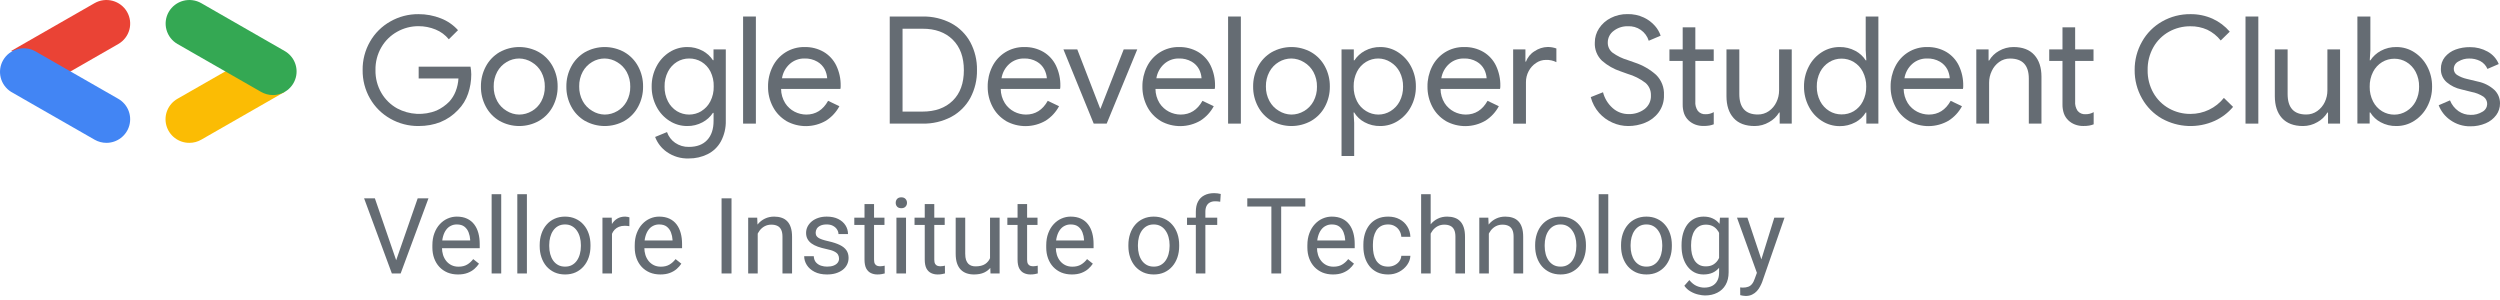
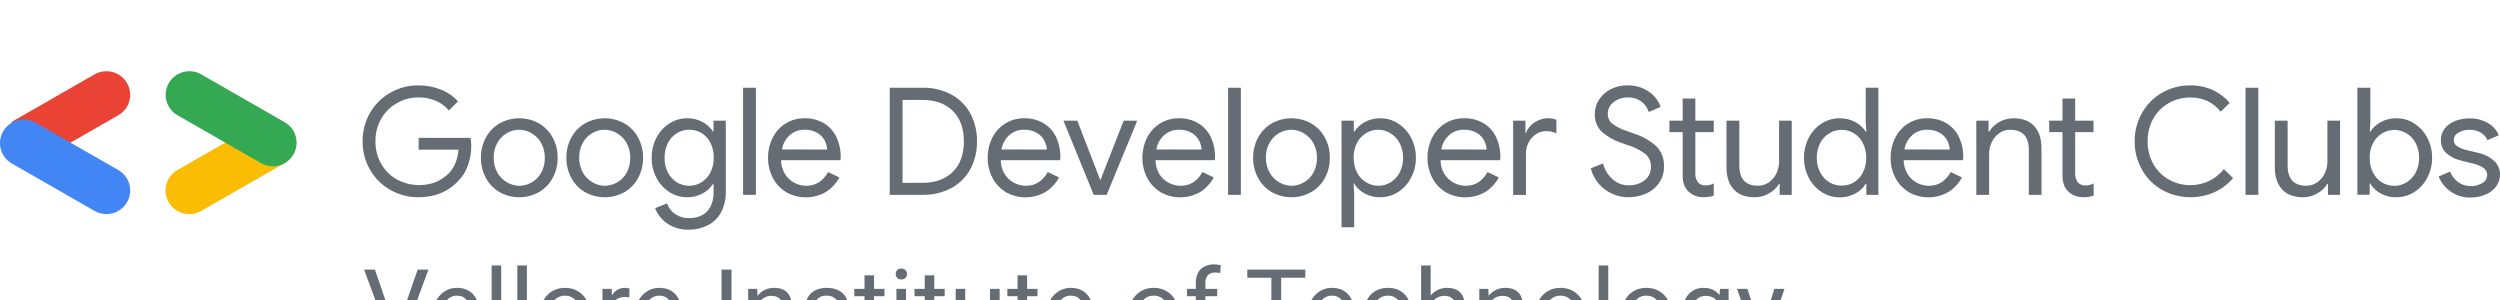
- <svg xmlns="http://www.w3.org/2000/svg" width="351" height="42" viewBox="0 0 351 42" fill="none">
+ <svg xmlns="http://www.w3.org/2000/svg" width="351" height="42" viewBox="0 0 351 22" fill="none">
  <path d="M9.831 10.068L16.609 6.18C17.375 5.741 17.934 5.018 18.164 4.17C18.393 3.321 18.273 2.417 17.831 1.657C17.389 0.896 16.661 0.341 15.806 0.113C14.952 -0.114 14.041 0.004 13.275 0.443L1.554 7.159L9.831 10.068Z" fill="#EA4335" />
  <path d="M14.94 20.056C15.674 20.056 16.388 19.815 16.97 19.371C17.553 18.927 17.971 18.305 18.161 17.601C18.351 16.896 18.302 16.15 18.021 15.476C17.741 14.802 17.244 14.239 16.608 13.874L4.887 7.159C4.124 6.761 3.235 6.673 2.407 6.911C1.579 7.15 0.876 7.697 0.446 8.439C0.015 9.18 -0.109 10.058 0.098 10.889C0.305 11.72 0.828 12.439 1.557 12.896L13.278 19.611C13.783 19.902 14.356 20.055 14.94 20.056Z" fill="#4285F4" />
  <path d="M26.592 20.056C27.177 20.057 27.751 19.903 28.257 19.611L39.978 12.896L31.808 9.925L24.913 13.871C24.275 14.236 23.776 14.8 23.494 15.475C23.212 16.151 23.164 16.9 23.355 17.605C23.547 18.311 23.968 18.934 24.553 19.378C25.139 19.821 25.856 20.06 26.592 20.056Z" fill="#FBBC04" />
  <path d="M38.303 13.347C39.038 13.348 39.752 13.107 40.335 12.664C40.918 12.22 41.337 11.598 41.527 10.893C41.718 10.189 41.669 9.442 41.388 8.768C41.108 8.094 40.611 7.531 39.975 7.166L28.257 0.443C27.491 0.004 26.58 -0.114 25.726 0.113C24.872 0.341 24.143 0.896 23.701 1.657C23.259 2.417 23.139 3.321 23.369 4.17C23.598 5.018 24.157 5.741 24.923 6.18L36.645 12.896C37.148 13.188 37.72 13.344 38.303 13.347Z" fill="#34A853" />
  <path d="M54.803 16.664C53.611 15.993 52.624 15.014 51.948 13.83C51.252 12.615 50.895 11.237 50.914 9.839C50.894 8.441 51.251 7.063 51.948 5.848C52.623 4.664 53.61 3.684 54.803 3.014C56.002 2.33 57.363 1.975 58.747 1.987C59.823 1.98 60.891 2.18 61.891 2.576C62.816 2.932 63.643 3.501 64.304 4.236L63.015 5.516C62.523 4.912 61.887 4.441 61.163 4.147C60.399 3.831 59.578 3.671 58.75 3.675C57.708 3.673 56.682 3.939 55.775 4.448C54.852 4.958 54.084 5.707 53.555 6.615C52.983 7.593 52.694 8.709 52.717 9.839C52.694 10.97 52.983 12.085 53.555 13.063C54.086 13.97 54.853 14.717 55.775 15.227C56.616 15.674 57.547 15.933 58.5 15.983C59.453 16.034 60.406 15.877 61.291 15.521C61.958 15.217 62.563 14.793 63.077 14.272C63.458 13.853 63.76 13.368 63.966 12.841C64.197 12.257 64.332 11.64 64.366 11.013H58.781V9.357H66.059C66.127 9.717 66.163 10.082 66.166 10.448C66.167 11.366 66.017 12.277 65.721 13.146C65.432 14.01 64.947 14.797 64.304 15.446C62.884 16.945 61.031 17.695 58.747 17.695C57.363 17.704 56.002 17.349 54.803 16.664Z" fill="#656C73" />
  <path d="M70.125 16.969C69.313 16.493 68.651 15.802 68.212 14.974C67.747 14.105 67.509 13.133 67.522 12.15C67.509 11.166 67.747 10.195 68.212 9.326C68.651 8.497 69.313 7.807 70.125 7.33C70.972 6.855 71.929 6.604 72.902 6.604C73.875 6.604 74.832 6.855 75.679 7.33C76.495 7.804 77.161 8.495 77.602 9.326C78.067 10.195 78.305 11.166 78.292 12.15C78.305 13.133 78.067 14.105 77.602 14.974C77.161 15.804 76.495 16.495 75.679 16.969C74.832 17.445 73.875 17.695 72.902 17.695C71.929 17.695 70.972 17.445 70.125 16.969ZM74.672 15.6C75.231 15.272 75.689 14.798 75.996 14.231C76.335 13.599 76.505 12.892 76.492 12.177C76.508 11.456 76.337 10.743 75.996 10.106C75.688 9.539 75.23 9.066 74.672 8.737C74.14 8.403 73.526 8.222 72.897 8.213C72.275 8.213 71.665 8.384 71.135 8.706C70.577 9.035 70.119 9.508 69.811 10.075C69.47 10.712 69.299 11.425 69.315 12.146C69.302 12.862 69.472 13.569 69.811 14.2C70.118 14.768 70.576 15.241 71.135 15.569C71.663 15.899 72.273 16.078 72.897 16.086C73.522 16.085 74.136 15.914 74.672 15.593V15.6Z" fill="#656C73" />
  <path d="M82.121 16.969C81.309 16.493 80.647 15.802 80.208 14.974C79.743 14.105 79.505 13.133 79.518 12.15C79.505 11.166 79.743 10.195 80.208 9.326C80.647 8.497 81.309 7.807 82.121 7.33C82.968 6.855 83.925 6.604 84.898 6.604C85.871 6.604 86.828 6.855 87.675 7.33C88.491 7.804 89.157 8.495 89.599 9.326C90.064 10.195 90.301 11.166 90.288 12.15C90.301 13.133 90.064 14.105 89.599 14.974C89.16 15.803 88.498 16.494 87.685 16.969C86.838 17.445 85.882 17.695 84.908 17.695C83.935 17.695 82.978 17.445 82.131 16.969H82.121ZM86.672 15.6C87.228 15.271 87.685 14.797 87.992 14.231C88.331 13.599 88.502 12.892 88.488 12.177C88.504 11.456 88.333 10.743 87.992 10.106C87.684 9.54 87.228 9.067 86.672 8.737C86.138 8.403 85.523 8.222 84.893 8.213C84.274 8.213 83.667 8.381 83.138 8.699C82.58 9.028 82.122 9.501 81.814 10.069C81.473 10.705 81.302 11.418 81.318 12.139C81.305 12.855 81.475 13.562 81.814 14.193C82.121 14.761 82.579 15.234 83.138 15.562C83.664 15.893 84.271 16.074 84.893 16.086C85.52 16.085 86.135 15.915 86.672 15.593V15.6Z" fill="#656C73" />
  <path d="M93.607 21.326C92.865 20.805 92.297 20.074 91.98 19.228L93.648 18.544C93.855 19.152 94.253 19.678 94.783 20.046C95.349 20.439 96.026 20.641 96.717 20.625C97.831 20.625 98.689 20.303 99.288 19.659C99.888 19.019 100.185 18.123 100.185 16.969V15.846H100.095C99.729 16.402 99.227 16.856 98.637 17.168C97.975 17.526 97.232 17.707 96.479 17.695C95.601 17.698 94.741 17.448 94.003 16.976C93.231 16.487 92.602 15.803 92.183 14.994C91.719 14.118 91.482 13.14 91.494 12.15C91.482 11.158 91.719 10.18 92.183 9.302C92.604 8.494 93.231 7.81 94.003 7.32C94.742 6.85 95.602 6.602 96.479 6.605C97.231 6.592 97.975 6.773 98.637 7.128C99.228 7.441 99.729 7.896 100.095 8.453H100.178V6.94H101.902V16.938C101.929 17.954 101.692 18.96 101.212 19.858C100.792 20.626 100.146 21.248 99.361 21.641C98.54 22.048 97.634 22.256 96.717 22.247C95.606 22.29 94.512 21.966 93.607 21.326ZM98.471 15.6C99.01 15.267 99.447 14.793 99.733 14.231C100.062 13.583 100.224 12.864 100.205 12.139C100.227 11.416 100.071 10.698 99.75 10.048C99.467 9.483 99.03 9.009 98.489 8.679C97.968 8.369 97.372 8.208 96.765 8.213C96.157 8.208 95.559 8.373 95.041 8.689C94.504 9.024 94.07 9.497 93.783 10.058C93.452 10.706 93.289 11.424 93.307 12.15C93.289 12.875 93.453 13.594 93.783 14.241C94.069 14.803 94.504 15.276 95.041 15.61C95.558 15.921 96.15 16.086 96.754 16.086C97.359 16.086 97.951 15.921 98.468 15.61L98.471 15.6Z" fill="#656C73" />
  <path d="M104.33 2.319H106.126V17.356H104.33V2.319Z" fill="#656C73" />
  <path d="M110.394 16.979C109.599 16.505 108.951 15.822 108.522 15.004C108.056 14.125 107.819 13.143 107.833 12.15C107.823 11.185 108.041 10.232 108.47 9.367C108.872 8.541 109.497 7.843 110.277 7.351C111.084 6.847 112.023 6.587 112.976 6.605C113.914 6.585 114.84 6.822 115.652 7.289C116.418 7.743 117.033 8.412 117.417 9.213C117.841 10.104 118.051 11.082 118.03 12.068C118.036 12.209 118.023 12.351 117.989 12.489H109.663C109.669 13.19 109.867 13.876 110.236 14.474C110.56 14.986 111.015 15.403 111.556 15.682C112.063 15.943 112.625 16.082 113.197 16.086C114.525 16.086 115.548 15.443 116.265 14.155L117.851 14.912C117.413 15.736 116.768 16.433 115.979 16.938C115.134 17.431 114.174 17.696 113.193 17.705C112.213 17.714 111.248 17.467 110.394 16.99V16.979ZM116.138 10.993C116.108 10.554 115.991 10.126 115.793 9.733C115.555 9.288 115.197 8.917 114.759 8.662C114.208 8.344 113.578 8.188 112.942 8.213C112.187 8.201 111.455 8.471 110.891 8.97C110.301 9.496 109.913 10.208 109.791 10.986L116.138 10.993Z" fill="#656C73" />
  <path d="M124.919 2.319H129.511C130.924 2.286 132.323 2.615 133.572 3.274C134.701 3.886 135.626 4.81 136.237 5.934C136.874 7.136 137.195 8.48 137.168 9.839C137.194 11.198 136.874 12.542 136.237 13.745C135.626 14.868 134.7 15.79 133.572 16.401C132.323 17.06 130.924 17.389 129.511 17.356H124.919V2.319ZM129.511 15.668C131.301 15.668 132.718 15.158 133.761 14.138C134.805 13.118 135.327 11.69 135.327 9.853C135.327 8.027 134.805 6.599 133.761 5.567C132.718 4.536 131.301 4.025 129.511 4.034H126.718V15.672L129.511 15.668Z" fill="#656C73" />
  <path d="M141.234 16.979C140.438 16.505 139.791 15.822 139.362 15.004C138.896 14.125 138.659 13.143 138.672 12.15C138.662 11.186 138.879 10.232 139.307 9.367C139.71 8.54 140.338 7.842 141.12 7.351C141.928 6.847 142.866 6.587 143.82 6.605C144.758 6.585 145.683 6.822 146.495 7.289C147.262 7.743 147.876 8.412 148.26 9.213C148.684 10.104 148.894 11.082 148.874 12.068C148.88 12.209 148.866 12.351 148.832 12.489H140.503C140.508 13.19 140.705 13.876 141.075 14.474C141.399 14.986 141.855 15.403 142.396 15.682C142.903 15.943 143.465 16.082 144.037 16.086C145.361 16.086 146.383 15.443 147.105 14.155L148.691 14.912C148.252 15.736 147.608 16.433 146.819 16.938C145.974 17.431 145.013 17.696 144.033 17.705C143.053 17.714 142.088 17.467 141.234 16.99V16.979ZM146.981 10.993C146.946 10.553 146.822 10.125 146.619 9.733C146.382 9.287 146.024 8.915 145.585 8.662C145.038 8.346 144.413 8.191 143.782 8.213C143.021 8.197 142.282 8.467 141.713 8.97C141.124 9.496 140.736 10.208 140.613 10.986L146.981 10.993Z" fill="#656C73" />
  <path d="M149.307 6.94H151.251L154.468 15.258H154.509L157.767 6.94H159.67L155.378 17.356H153.557L149.307 6.94Z" fill="#656C73" />
  <path d="M162.955 16.979C162.159 16.505 161.512 15.822 161.083 15.004C160.619 14.124 160.382 13.143 160.394 12.15C160.383 11.186 160.6 10.232 161.028 9.367C161.431 8.541 162.058 7.843 162.838 7.351C163.644 6.847 164.581 6.588 165.534 6.605C166.472 6.585 167.397 6.822 168.209 7.289C168.977 7.743 169.592 8.412 169.978 9.213C170.4 10.105 170.61 11.082 170.591 12.068C170.597 12.209 170.582 12.351 170.546 12.489H162.228C162.231 13.19 162.428 13.876 162.796 14.474C163.122 14.986 163.579 15.403 164.12 15.682C164.626 15.943 165.188 16.082 165.758 16.086C167.084 16.086 168.107 15.443 168.826 14.155L170.412 14.912C169.973 15.736 169.329 16.434 168.54 16.938C167.695 17.431 166.734 17.696 165.754 17.705C164.774 17.714 163.809 17.467 162.955 16.99V16.979ZM168.699 10.993C168.67 10.554 168.553 10.126 168.354 9.733C168.117 9.287 167.759 8.916 167.32 8.662C166.77 8.344 166.141 8.189 165.506 8.213C164.751 8.201 164.019 8.471 163.455 8.97C162.866 9.496 162.477 10.208 162.355 10.986L168.699 10.993Z" fill="#656C73" />
  <path d="M172.424 2.319H174.217V17.356H172.424V2.319Z" fill="#656C73" />
  <path d="M178.536 16.969C177.727 16.492 177.067 15.801 176.629 14.974C176.165 14.105 175.927 13.133 175.94 12.15C175.927 11.166 176.165 10.195 176.629 9.326C177.069 8.497 177.731 7.807 178.543 7.33C179.39 6.855 180.347 6.604 181.32 6.604C182.293 6.604 183.25 6.855 184.097 7.33C184.913 7.804 185.579 8.495 186.02 9.326C186.485 10.195 186.722 11.166 186.71 12.15C186.722 13.133 186.485 14.105 186.02 14.974C185.579 15.804 184.913 16.495 184.097 16.969C183.25 17.445 182.293 17.695 181.32 17.695C180.347 17.695 179.39 17.445 178.543 16.969H178.536ZM183.087 15.6C183.643 15.271 184.1 14.797 184.407 14.231C184.746 13.599 184.917 12.892 184.903 12.177C184.919 11.456 184.748 10.743 184.407 10.106C184.099 9.54 183.643 9.067 183.087 8.737C182.554 8.403 181.938 8.222 181.308 8.213C180.689 8.213 180.082 8.381 179.553 8.699C178.995 9.027 178.538 9.501 178.233 10.069C177.889 10.704 177.717 11.418 177.733 12.139C177.719 12.855 177.891 13.562 178.233 14.193C178.538 14.761 178.995 15.235 179.553 15.562C180.079 15.893 180.686 16.074 181.308 16.086C181.935 16.085 182.55 15.915 183.087 15.593V15.6Z" fill="#656C73" />
  <path d="M188.351 6.94H190.075V8.473H190.158C190.525 7.915 191.026 7.457 191.616 7.138C192.291 6.773 193.05 6.589 193.819 6.604C194.693 6.604 195.548 6.856 196.28 7.33C197.051 7.822 197.678 8.505 198.101 9.312C198.565 10.186 198.802 11.161 198.79 12.149C198.802 13.136 198.565 14.111 198.101 14.984C197.679 15.792 197.052 16.477 196.28 16.969C195.538 17.447 194.672 17.699 193.788 17.695C193.015 17.71 192.252 17.525 191.575 17.157C190.976 16.839 190.476 16.366 190.127 15.788H190.044L190.127 17.239V21.905H188.351V6.94ZM195.246 15.593C195.786 15.259 196.225 14.786 196.515 14.224C196.84 13.588 197.004 12.883 196.991 12.17C197.006 11.451 196.843 10.74 196.515 10.099C196.224 9.537 195.786 9.064 195.246 8.73C194.733 8.398 194.135 8.219 193.522 8.213C192.915 8.209 192.318 8.373 191.799 8.686C191.254 9.015 190.814 9.489 190.526 10.055C190.2 10.703 190.038 11.421 190.054 12.146C190.04 12.866 190.202 13.579 190.526 14.224C190.813 14.79 191.254 15.264 191.799 15.593C192.316 15.913 192.913 16.083 193.522 16.086C194.132 16.086 194.73 15.915 195.246 15.593Z" fill="#656C73" />
  <path d="M202.979 16.979C202.184 16.505 201.536 15.821 201.107 15.004C200.643 14.124 200.406 13.143 200.418 12.149C200.407 11.185 200.624 10.232 201.052 9.367C201.456 8.541 202.082 7.843 202.862 7.351C203.678 6.841 204.626 6.582 205.589 6.604C206.527 6.585 207.453 6.822 208.264 7.289C209.032 7.743 209.648 8.412 210.033 9.213C210.456 10.105 210.666 11.082 210.647 12.067C210.652 12.209 210.637 12.351 210.602 12.488H202.252C202.255 13.189 202.452 13.876 202.821 14.474C203.147 14.986 203.604 15.402 204.145 15.682C204.651 15.943 205.212 16.081 205.782 16.086C207.111 16.086 208.133 15.442 208.851 14.155L210.436 14.912C209.998 15.736 209.353 16.433 208.564 16.938C207.719 17.431 206.759 17.695 205.779 17.705C204.799 17.714 203.833 17.467 202.979 16.989V16.979ZM208.723 10.992C208.695 10.554 208.578 10.125 208.378 9.733C208.141 9.287 207.783 8.915 207.344 8.662C206.795 8.344 206.166 8.188 205.531 8.213C204.769 8.196 204.03 8.467 203.462 8.97C202.873 9.496 202.485 10.208 202.362 10.986L208.723 10.992Z" fill="#656C73" />
  <path d="M212.445 6.94H214.169V8.651H214.255C214.473 8.039 214.898 7.521 215.458 7.186C215.997 6.817 216.634 6.612 217.289 6.597C217.707 6.593 218.123 6.664 218.516 6.806V8.726C218.058 8.498 217.549 8.39 217.037 8.411C216.544 8.412 216.062 8.562 215.658 8.843C215.221 9.132 214.865 9.526 214.624 9.989C214.369 10.469 214.238 11.004 214.244 11.547V17.366H212.445V6.94Z" fill="#656C73" />
  <path d="M226.398 17.222C225.678 16.907 225.036 16.439 224.515 15.853C223.956 15.214 223.554 14.455 223.34 13.635L225.064 12.951C225.277 13.801 225.742 14.568 226.398 15.155C227.014 15.717 227.822 16.026 228.659 16.017C229.466 16.043 230.258 15.794 230.904 15.312C231.198 15.083 231.433 14.787 231.587 14.448C231.741 14.11 231.811 13.739 231.79 13.368C231.799 13.042 231.736 12.718 231.605 12.418C231.474 12.119 231.278 11.852 231.031 11.636C230.275 11.059 229.417 10.628 228.501 10.366L227.549 10.024C226.583 9.706 225.69 9.199 224.926 8.532C224.581 8.202 224.312 7.803 224.137 7.361C223.962 6.92 223.886 6.445 223.912 5.971C223.909 5.266 224.115 4.576 224.505 3.986C224.912 3.365 225.477 2.862 226.143 2.528C226.871 2.155 227.681 1.967 228.501 1.98C229.293 1.962 230.079 2.128 230.797 2.463C231.395 2.743 231.928 3.144 232.362 3.64C232.715 4.04 232.984 4.506 233.155 5.01L231.483 5.722C231.293 5.105 230.901 4.569 230.368 4.2C229.836 3.83 229.194 3.649 228.546 3.685C227.827 3.666 227.123 3.896 226.556 4.335C226.298 4.524 226.088 4.771 225.945 5.056C225.802 5.341 225.729 5.656 225.732 5.975C225.725 6.251 225.784 6.526 225.904 6.776C226.023 7.026 226.201 7.244 226.422 7.412C227.065 7.869 227.78 8.216 228.539 8.439L229.511 8.782C230.625 9.145 231.651 9.735 232.524 10.514C232.896 10.883 233.186 11.327 233.375 11.815C233.564 12.303 233.647 12.825 233.62 13.348C233.651 14.22 233.386 15.076 232.869 15.781C232.385 16.429 231.73 16.931 230.976 17.233C230.225 17.539 229.42 17.696 228.608 17.695C227.846 17.695 227.092 17.534 226.398 17.222Z" fill="#656C73" />
  <path d="M237.994 17.48C237.653 17.347 237.34 17.151 237.073 16.901C236.795 16.636 236.581 16.31 236.449 15.95C236.307 15.533 236.24 15.095 236.25 14.656V8.556H234.388V6.94H236.25V3.833H238.025V6.94H240.607V8.556H238.025V14.231C237.982 14.701 238.104 15.171 238.37 15.563C238.501 15.724 238.669 15.851 238.861 15.933C239.053 16.016 239.261 16.051 239.469 16.035C239.87 16.044 240.265 15.942 240.611 15.741V17.452C240.402 17.532 240.186 17.592 239.966 17.63C239.697 17.672 239.425 17.69 239.152 17.685C238.757 17.69 238.363 17.621 237.994 17.48Z" fill="#656C73" />
  <path d="M243.403 16.579C242.734 15.84 242.397 14.81 242.397 13.499V6.94H244.2V13.201C244.2 15.118 245.067 16.076 246.802 16.076C247.359 16.082 247.903 15.913 248.357 15.594C248.813 15.272 249.177 14.838 249.412 14.334C249.659 13.822 249.786 13.262 249.784 12.694V6.94H251.56V17.356H249.867V15.802H249.784C249.443 16.366 248.958 16.83 248.378 17.147C247.766 17.507 247.068 17.696 246.358 17.695C245.058 17.695 244.072 17.322 243.403 16.579Z" fill="#656C73" />
  <path d="M255.789 16.98C255.016 16.489 254.389 15.804 253.972 14.994C253.508 14.117 253.271 13.14 253.282 12.15C253.272 11.159 253.508 10.18 253.972 9.302C254.39 8.493 255.017 7.809 255.789 7.32C256.533 6.847 257.4 6.599 258.285 6.605C259.053 6.592 259.811 6.776 260.487 7.139C261.083 7.449 261.586 7.91 261.946 8.474H262.032L261.946 7.046V2.319H263.725V17.356H262.032V15.802H261.946C261.595 16.382 261.09 16.855 260.487 17.171C259.812 17.536 259.053 17.721 258.285 17.709C257.399 17.709 256.533 17.456 255.789 16.98ZM260.27 15.61C260.814 15.281 261.254 14.807 261.539 14.241C261.867 13.598 262.032 12.884 262.018 12.164C262.034 11.438 261.869 10.72 261.539 10.072C261.253 9.507 260.814 9.033 260.27 8.703C259.751 8.39 259.154 8.227 258.547 8.231C257.937 8.227 257.339 8.396 256.823 8.717C256.283 9.051 255.845 9.524 255.554 10.086C255.226 10.727 255.063 11.438 255.078 12.157C255.065 12.87 255.229 13.575 255.554 14.21C255.844 14.773 256.283 15.246 256.823 15.58C257.34 15.898 257.938 16.065 258.547 16.062C259.157 16.073 259.759 15.914 260.284 15.604L260.27 15.61Z" fill="#656C73" />
  <path d="M268.004 16.979C267.209 16.505 266.561 15.822 266.132 15.004C265.666 14.125 265.429 13.143 265.443 12.15C265.432 11.186 265.649 10.232 266.077 9.367C266.479 8.541 267.104 7.843 267.884 7.351C268.691 6.847 269.629 6.587 270.583 6.605C271.521 6.585 272.447 6.822 273.258 7.289C274.025 7.743 274.64 8.412 275.024 9.213C275.448 10.104 275.658 11.082 275.637 12.068C275.643 12.209 275.629 12.351 275.596 12.489H267.274C267.28 13.19 267.478 13.876 267.846 14.474C268.17 14.986 268.626 15.403 269.166 15.682C269.674 15.943 270.236 16.082 270.807 16.086C272.133 16.086 273.156 15.443 273.876 14.155L275.461 14.912C275.023 15.736 274.378 16.433 273.589 16.938C272.744 17.431 271.784 17.696 270.804 17.705C269.824 17.714 268.858 17.467 268.004 16.99V16.979ZM273.748 10.993C273.718 10.554 273.601 10.126 273.403 9.733C273.165 9.288 272.807 8.917 272.369 8.662C271.819 8.344 271.188 8.188 270.552 8.213C269.791 8.197 269.052 8.467 268.484 8.97C267.895 9.496 267.506 10.208 267.384 10.986L273.748 10.993Z" fill="#656C73" />
  <path d="M277.472 6.94H279.195V8.494H279.278C279.607 7.93 280.083 7.465 280.657 7.149C281.273 6.791 281.974 6.603 282.688 6.604C283.97 6.604 284.949 6.974 285.618 7.717C286.287 8.46 286.621 9.476 286.621 10.763V17.356H284.846V11.037C284.846 9.159 283.964 8.22 282.202 8.22C281.654 8.214 281.119 8.384 280.678 8.706C280.229 9.03 279.872 9.464 279.644 9.966C279.397 10.476 279.27 11.036 279.271 11.602V17.356H277.475L277.472 6.94Z" fill="#656C73" />
  <path d="M291.32 17.48C290.978 17.349 290.665 17.152 290.4 16.901C290.121 16.636 289.908 16.31 289.776 15.95C289.632 15.533 289.564 15.095 289.572 14.656V8.556H287.711V6.94H289.572V3.833H291.351V6.94H293.93V8.556H291.351V14.231C291.311 14.701 291.432 15.171 291.696 15.563C291.829 15.726 292.001 15.855 292.195 15.937C292.39 16.02 292.602 16.053 292.813 16.035C293.212 16.045 293.606 15.944 293.951 15.744V17.456C293.742 17.536 293.526 17.596 293.306 17.634C293.037 17.675 292.765 17.694 292.492 17.688C292.092 17.695 291.694 17.624 291.32 17.48Z" fill="#656C73" />
  <path d="M303.553 16.665C302.372 15.992 301.4 15.012 300.74 13.831C300.049 12.613 299.692 11.237 299.706 9.839C299.692 8.442 300.048 7.066 300.74 5.848C301.401 4.665 302.378 3.684 303.563 3.014C304.773 2.325 306.147 1.971 307.542 1.987C308.61 1.975 309.669 2.194 310.644 2.627C311.573 3.051 312.397 3.671 313.058 4.445L311.789 5.684C311.282 5.043 310.635 4.526 309.896 4.171C309.148 3.839 308.336 3.675 307.518 3.689C306.473 3.682 305.444 3.944 304.532 4.448C303.617 4.958 302.86 5.706 302.343 6.612C301.787 7.595 301.507 8.709 301.529 9.836C301.507 10.964 301.787 12.077 302.343 13.06C302.861 13.967 303.618 14.716 304.532 15.227C305.45 15.738 306.486 16.002 307.538 15.994C308.441 15.997 309.334 15.797 310.147 15.407C310.961 15.018 311.674 14.449 312.234 13.745L313.523 15.005C312.82 15.842 311.938 16.513 310.941 16.969C309.772 17.495 308.496 17.741 307.214 17.688C305.932 17.635 304.681 17.285 303.56 16.665H303.553Z" fill="#656C73" />
  <path d="M315.27 2.319H317.069V17.356H315.27V2.319Z" fill="#656C73" />
  <path d="M320.389 16.579C319.721 15.84 319.386 14.813 319.386 13.499V6.94H321.182V13.201C321.182 15.118 322.05 16.076 323.785 16.076C324.342 16.083 324.886 15.914 325.34 15.594C325.797 15.272 326.162 14.838 326.398 14.334C326.644 13.822 326.77 13.261 326.767 12.694V6.94H328.546V17.356H326.854V15.802H326.767C326.426 16.366 325.941 16.83 325.361 17.147C324.749 17.507 324.051 17.697 323.341 17.695C322.063 17.695 321.079 17.323 320.389 16.579Z" fill="#656C73" />
  <path d="M334.235 17.157C333.637 16.84 333.137 16.366 332.788 15.788H332.701V17.342H330.978V2.319H332.801V7.046L332.715 8.474H332.801C333.169 7.916 333.67 7.457 334.26 7.139C334.933 6.773 335.692 6.589 336.459 6.605C337.345 6.599 338.213 6.851 338.955 7.33C339.725 7.822 340.353 8.505 340.775 9.312C341.239 10.186 341.476 11.162 341.465 12.15C341.477 13.137 341.24 14.111 340.775 14.984C340.354 15.792 339.726 16.477 338.955 16.969C338.212 17.447 337.345 17.699 336.459 17.695C335.683 17.713 334.916 17.527 334.235 17.157ZM337.897 15.593C338.437 15.259 338.875 14.786 339.165 14.224C339.491 13.588 339.654 12.883 339.641 12.17C339.657 11.452 339.493 10.74 339.165 10.1C338.875 9.538 338.436 9.065 337.897 8.73C337.38 8.41 336.782 8.242 336.173 8.244C335.566 8.242 334.969 8.405 334.449 8.717C333.907 9.048 333.468 9.522 333.181 10.086C332.851 10.734 332.688 11.452 332.705 12.177C332.69 12.898 332.854 13.611 333.181 14.255C333.467 14.82 333.906 15.294 334.449 15.624C334.969 15.936 335.566 16.099 336.173 16.096C336.784 16.093 337.381 15.918 337.897 15.593Z" fill="#656C73" />
  <path d="M344.019 16.853C343.278 16.34 342.711 15.615 342.392 14.776L343.977 14.091C344.219 14.7 344.633 15.225 345.17 15.604C345.664 15.946 346.251 16.129 346.853 16.128C347.445 16.152 348.031 15.999 348.535 15.69C348.73 15.583 348.893 15.429 349.01 15.241C349.127 15.053 349.192 14.839 349.2 14.618C349.206 14.42 349.164 14.224 349.077 14.045C348.991 13.867 348.863 13.711 348.704 13.591C348.19 13.249 347.61 13.017 347.001 12.907L345.556 12.547C344.812 12.388 344.118 12.049 343.536 11.562C343.262 11.33 343.045 11.039 342.901 10.712C342.756 10.385 342.688 10.029 342.702 9.672C342.687 9.071 342.885 8.484 343.26 8.012C343.655 7.536 344.17 7.173 344.753 6.961C345.403 6.724 346.091 6.608 346.784 6.619C347.646 6.608 348.496 6.822 349.249 7.238C349.963 7.624 350.519 8.243 350.824 8.991L349.238 9.676C349.034 9.196 348.669 8.801 348.204 8.56C347.728 8.324 347.202 8.206 346.67 8.217C346.146 8.21 345.63 8.349 345.181 8.618C344.985 8.711 344.819 8.857 344.701 9.038C344.583 9.219 344.518 9.429 344.512 9.645C344.506 9.813 344.542 9.98 344.618 10.131C344.694 10.282 344.807 10.411 344.946 10.507C345.369 10.774 345.836 10.966 346.325 11.075L347.89 11.452C348.764 11.628 349.573 12.039 350.228 12.64C350.477 12.886 350.673 13.179 350.806 13.501C350.939 13.824 351.005 14.17 351 14.519C351.006 15.106 350.821 15.68 350.473 16.155C350.093 16.667 349.581 17.066 348.99 17.312C348.309 17.602 347.573 17.745 346.832 17.733C345.823 17.748 344.837 17.44 344.019 16.853Z" fill="#656C73" />
  <path d="M55.536 36.79L58.642 27.849H60.156L56.253 38.39H55.175L55.536 36.79ZM52.633 27.849L55.71 36.79L56.094 38.39H55.015L51.12 27.849H52.633ZM64.304 38.535C63.759 38.535 63.264 38.443 62.82 38.26C62.381 38.072 62.002 37.809 61.683 37.471C61.37 37.133 61.128 36.732 60.959 36.269C60.79 35.805 60.706 35.299 60.706 34.748V34.444C60.706 33.807 60.8 33.24 60.988 32.743C61.176 32.241 61.432 31.816 61.756 31.469C62.079 31.121 62.446 30.858 62.856 30.68C63.267 30.501 63.691 30.412 64.13 30.412C64.69 30.412 65.173 30.508 65.579 30.701C65.989 30.894 66.324 31.165 66.585 31.512C66.846 31.855 67.039 32.26 67.164 32.728C67.29 33.192 67.352 33.699 67.352 34.249V34.85H61.502V33.757H66.013V33.655C65.994 33.308 65.921 32.97 65.796 32.642C65.675 32.313 65.482 32.043 65.216 31.831C64.951 31.618 64.589 31.512 64.13 31.512C63.826 31.512 63.546 31.577 63.291 31.708C63.035 31.833 62.815 32.021 62.632 32.272C62.448 32.523 62.306 32.83 62.205 33.192C62.103 33.554 62.053 33.971 62.053 34.444V34.748C62.053 35.12 62.103 35.47 62.205 35.798C62.311 36.122 62.463 36.406 62.661 36.653C62.864 36.899 63.107 37.092 63.392 37.232C63.682 37.372 64.01 37.442 64.377 37.442C64.85 37.442 65.25 37.345 65.579 37.152C65.907 36.959 66.194 36.701 66.44 36.377L67.251 37.022C67.082 37.278 66.867 37.521 66.607 37.753C66.346 37.985 66.025 38.173 65.644 38.318C65.267 38.462 64.821 38.535 64.304 38.535ZM70.371 27.269V38.39H69.025V27.269H70.371ZM73.977 27.269V38.39H72.63V27.269H73.977ZM75.772 34.56V34.394C75.772 33.829 75.855 33.305 76.019 32.822C76.183 32.335 76.419 31.913 76.728 31.555C77.037 31.194 77.411 30.914 77.85 30.716C78.29 30.513 78.782 30.412 79.327 30.412C79.878 30.412 80.372 30.513 80.811 30.716C81.256 30.914 81.632 31.194 81.941 31.555C82.255 31.913 82.494 32.335 82.658 32.822C82.822 33.305 82.904 33.829 82.904 34.394V34.56C82.904 35.125 82.822 35.649 82.658 36.131C82.494 36.614 82.255 37.036 81.941 37.398C81.632 37.755 81.258 38.035 80.819 38.238C80.384 38.436 79.892 38.535 79.342 38.535C78.792 38.535 78.297 38.436 77.858 38.238C77.418 38.035 77.042 37.755 76.728 37.398C76.419 37.036 76.183 36.614 76.019 36.131C75.855 35.649 75.772 35.125 75.772 34.56ZM77.112 34.394V34.56C77.112 34.951 77.158 35.32 77.249 35.668C77.341 36.011 77.479 36.315 77.662 36.58C77.85 36.846 78.084 37.056 78.364 37.21C78.644 37.36 78.97 37.434 79.342 37.434C79.709 37.434 80.03 37.36 80.305 37.21C80.585 37.056 80.816 36.846 81 36.58C81.183 36.315 81.321 36.011 81.412 35.668C81.509 35.32 81.557 34.951 81.557 34.56V34.394C81.557 34.008 81.509 33.643 81.412 33.3C81.321 32.953 81.181 32.646 80.993 32.381C80.809 32.111 80.577 31.898 80.297 31.744C80.022 31.589 79.699 31.512 79.327 31.512C78.96 31.512 78.637 31.589 78.357 31.744C78.082 31.898 77.85 32.111 77.662 32.381C77.479 32.646 77.341 32.953 77.249 33.3C77.158 33.643 77.112 34.008 77.112 34.394ZM85.923 31.787V38.39H84.584V30.556H85.887L85.923 31.787ZM88.37 30.513L88.363 31.758C88.252 31.734 88.146 31.72 88.044 31.715C87.948 31.705 87.837 31.7 87.711 31.7C87.402 31.7 87.13 31.749 86.893 31.845C86.657 31.942 86.456 32.077 86.292 32.251C86.128 32.424 85.998 32.632 85.901 32.873C85.81 33.11 85.749 33.37 85.72 33.655L85.344 33.872C85.344 33.399 85.39 32.955 85.481 32.54C85.578 32.125 85.725 31.758 85.923 31.44C86.121 31.116 86.372 30.865 86.676 30.687C86.985 30.503 87.352 30.412 87.776 30.412C87.873 30.412 87.984 30.424 88.109 30.448C88.235 30.467 88.322 30.489 88.37 30.513ZM92.714 38.535C92.169 38.535 91.674 38.443 91.23 38.26C90.791 38.072 90.412 37.809 90.093 37.471C89.779 37.133 89.538 36.732 89.369 36.269C89.2 35.805 89.116 35.299 89.116 34.748V34.444C89.116 33.807 89.21 33.24 89.398 32.743C89.587 32.241 89.842 31.816 90.166 31.469C90.489 31.121 90.856 30.858 91.266 30.68C91.676 30.501 92.101 30.412 92.54 30.412C93.1 30.412 93.583 30.508 93.988 30.701C94.399 30.894 94.734 31.165 94.995 31.512C95.255 31.855 95.448 32.26 95.574 32.728C95.7 33.192 95.762 33.699 95.762 34.249V34.85H89.912V33.757H94.423V33.655C94.403 33.308 94.331 32.97 94.206 32.642C94.085 32.313 93.892 32.043 93.626 31.831C93.361 31.618 92.999 31.512 92.54 31.512C92.236 31.512 91.956 31.577 91.701 31.708C91.445 31.833 91.225 32.021 91.042 32.272C90.858 32.523 90.716 32.83 90.615 33.192C90.513 33.554 90.463 33.971 90.463 34.444V34.748C90.463 35.12 90.513 35.47 90.615 35.798C90.721 36.122 90.873 36.406 91.071 36.653C91.273 36.899 91.517 37.092 91.802 37.232C92.091 37.372 92.42 37.442 92.787 37.442C93.26 37.442 93.66 37.345 93.988 37.152C94.317 36.959 94.604 36.701 94.85 36.377L95.661 37.022C95.492 37.278 95.277 37.521 95.016 37.753C94.756 37.985 94.435 38.173 94.054 38.318C93.677 38.462 93.231 38.535 92.714 38.535ZM102.705 27.849V38.39H101.308V27.849H102.705ZM106.383 32.229V38.39H105.044V30.556H106.311L106.383 32.229ZM106.065 34.176L105.507 34.155C105.512 33.619 105.592 33.124 105.746 32.67C105.901 32.212 106.118 31.814 106.398 31.476C106.678 31.138 107.011 30.877 107.397 30.694C107.788 30.506 108.22 30.412 108.693 30.412C109.079 30.412 109.427 30.465 109.735 30.571C110.044 30.672 110.307 30.836 110.525 31.063C110.747 31.29 110.916 31.584 111.031 31.947C111.147 32.304 111.205 32.74 111.205 33.257V38.39H109.859V33.242C109.859 32.832 109.798 32.504 109.678 32.258C109.557 32.007 109.381 31.826 109.149 31.715C108.917 31.599 108.633 31.541 108.295 31.541C107.962 31.541 107.658 31.611 107.382 31.751C107.112 31.891 106.878 32.084 106.68 32.33C106.487 32.576 106.335 32.859 106.224 33.177C106.118 33.491 106.065 33.824 106.065 34.176ZM117.801 36.312C117.801 36.119 117.757 35.941 117.671 35.776C117.589 35.608 117.417 35.456 117.157 35.32C116.901 35.18 116.515 35.06 115.998 34.958C115.564 34.867 115.17 34.758 114.818 34.633C114.47 34.507 114.174 34.355 113.927 34.176C113.686 33.998 113.5 33.788 113.37 33.547C113.24 33.305 113.175 33.023 113.175 32.7C113.175 32.391 113.242 32.099 113.377 31.823C113.517 31.548 113.713 31.305 113.964 31.092C114.219 30.88 114.526 30.713 114.883 30.593C115.24 30.472 115.639 30.412 116.078 30.412C116.705 30.412 117.241 30.523 117.685 30.745C118.129 30.967 118.469 31.264 118.706 31.635C118.942 32.002 119.061 32.41 119.061 32.859H117.721C117.721 32.642 117.656 32.432 117.526 32.229C117.4 32.021 117.214 31.85 116.968 31.715C116.727 31.58 116.43 31.512 116.078 31.512C115.706 31.512 115.404 31.57 115.173 31.686C114.946 31.797 114.779 31.939 114.673 32.113C114.572 32.287 114.521 32.47 114.521 32.663C114.521 32.808 114.545 32.938 114.594 33.054C114.647 33.165 114.738 33.269 114.869 33.365C114.999 33.457 115.182 33.544 115.419 33.626C115.655 33.708 115.957 33.79 116.324 33.872C116.966 34.017 117.494 34.191 117.909 34.394C118.325 34.596 118.634 34.845 118.836 35.139C119.039 35.434 119.14 35.791 119.14 36.211C119.14 36.554 119.068 36.867 118.923 37.152C118.783 37.437 118.578 37.683 118.308 37.891C118.042 38.093 117.724 38.253 117.352 38.368C116.985 38.479 116.573 38.535 116.114 38.535C115.424 38.535 114.84 38.412 114.362 38.166C113.884 37.919 113.522 37.601 113.276 37.21C113.03 36.819 112.907 36.406 112.907 35.972H114.253C114.273 36.339 114.379 36.631 114.572 36.848C114.765 37.06 115.001 37.212 115.281 37.304C115.561 37.391 115.839 37.434 116.114 37.434C116.481 37.434 116.787 37.386 117.033 37.29C117.284 37.193 117.475 37.06 117.605 36.891C117.736 36.722 117.801 36.529 117.801 36.312ZM124.179 30.556V31.584H119.944V30.556H124.179ZM121.377 28.652H122.717V36.45C122.717 36.715 122.758 36.916 122.84 37.051C122.922 37.186 123.028 37.275 123.159 37.319C123.289 37.362 123.429 37.384 123.578 37.384C123.689 37.384 123.805 37.374 123.926 37.355C124.051 37.331 124.146 37.311 124.208 37.297L124.216 38.39C124.109 38.424 123.969 38.455 123.796 38.484C123.627 38.518 123.422 38.535 123.18 38.535C122.852 38.535 122.55 38.47 122.275 38.34C122 38.209 121.781 37.992 121.616 37.688C121.457 37.379 121.377 36.964 121.377 36.443V28.652ZM127.206 30.556V38.39H125.859V30.556H127.206ZM125.758 28.479C125.758 28.261 125.823 28.078 125.953 27.928C126.088 27.779 126.286 27.704 126.547 27.704C126.803 27.704 126.998 27.779 127.133 27.928C127.273 28.078 127.343 28.261 127.343 28.479C127.343 28.686 127.273 28.865 127.133 29.014C126.998 29.159 126.803 29.232 126.547 29.232C126.286 29.232 126.088 29.159 125.953 29.014C125.823 28.865 125.758 28.686 125.758 28.479ZM132.636 30.556V31.584H128.4V30.556H132.636ZM129.834 28.652H131.173V36.45C131.173 36.715 131.214 36.916 131.296 37.051C131.378 37.186 131.485 37.275 131.615 37.319C131.745 37.362 131.885 37.384 132.035 37.384C132.146 37.384 132.262 37.374 132.382 37.355C132.508 37.331 132.602 37.311 132.665 37.297L132.672 38.39C132.566 38.424 132.426 38.455 132.252 38.484C132.083 38.518 131.878 38.535 131.637 38.535C131.308 38.535 131.007 38.47 130.732 38.34C130.456 38.209 130.237 37.992 130.073 37.688C129.913 37.379 129.834 36.964 129.834 36.443V28.652ZM139 36.58V30.556H140.346V38.39H139.065L139 36.58ZM139.253 34.929L139.811 34.915C139.811 35.436 139.755 35.919 139.644 36.363C139.538 36.802 139.364 37.184 139.123 37.507C138.881 37.83 138.565 38.084 138.174 38.267C137.783 38.446 137.308 38.535 136.748 38.535C136.367 38.535 136.017 38.479 135.698 38.368C135.385 38.257 135.114 38.086 134.887 37.854C134.661 37.623 134.484 37.321 134.359 36.949C134.238 36.578 134.178 36.131 134.178 35.61V30.556H135.517V35.624C135.517 35.977 135.556 36.269 135.633 36.501C135.715 36.727 135.824 36.908 135.959 37.044C136.099 37.174 136.253 37.266 136.422 37.319C136.596 37.372 136.775 37.398 136.958 37.398C137.528 37.398 137.979 37.29 138.312 37.072C138.645 36.85 138.884 36.554 139.029 36.182C139.178 35.805 139.253 35.388 139.253 34.929ZM145.668 30.556V31.584H141.432V30.556H145.668ZM142.866 28.652H144.205V36.45C144.205 36.715 144.246 36.916 144.328 37.051C144.41 37.186 144.517 37.275 144.647 37.319C144.777 37.362 144.917 37.384 145.067 37.384C145.178 37.384 145.294 37.374 145.414 37.355C145.54 37.331 145.634 37.311 145.697 37.297L145.704 38.39C145.598 38.424 145.458 38.455 145.284 38.484C145.115 38.518 144.91 38.535 144.669 38.535C144.34 38.535 144.039 38.47 143.764 38.34C143.489 38.209 143.269 37.992 143.105 37.688C142.946 37.379 142.866 36.964 142.866 36.443V28.652ZM150.49 38.535C149.944 38.535 149.45 38.443 149.005 38.26C148.566 38.072 148.187 37.809 147.869 37.471C147.555 37.133 147.314 36.732 147.145 36.269C146.976 35.805 146.891 35.299 146.891 34.748V34.444C146.891 33.807 146.986 33.24 147.174 32.743C147.362 32.241 147.618 31.816 147.941 31.469C148.265 31.121 148.631 30.858 149.042 30.68C149.452 30.501 149.877 30.412 150.316 30.412C150.876 30.412 151.358 30.508 151.764 30.701C152.174 30.894 152.51 31.165 152.77 31.512C153.031 31.855 153.224 32.26 153.349 32.728C153.475 33.192 153.538 33.699 153.538 34.249V34.85H147.688V33.757H152.198V33.655C152.179 33.308 152.107 32.97 151.981 32.642C151.86 32.313 151.667 32.043 151.402 31.831C151.136 31.618 150.774 31.512 150.316 31.512C150.012 31.512 149.732 31.577 149.476 31.708C149.22 31.833 149.001 32.021 148.817 32.272C148.634 32.523 148.491 32.83 148.39 33.192C148.289 33.554 148.238 33.971 148.238 34.444V34.748C148.238 35.12 148.289 35.47 148.39 35.798C148.496 36.122 148.648 36.406 148.846 36.653C149.049 36.899 149.293 37.092 149.577 37.232C149.867 37.372 150.195 37.442 150.562 37.442C151.035 37.442 151.436 37.345 151.764 37.152C152.092 36.959 152.379 36.701 152.625 36.377L153.436 37.022C153.267 37.278 153.053 37.521 152.792 37.753C152.531 37.985 152.21 38.173 151.829 38.318C151.453 38.462 151.006 38.535 150.49 38.535ZM158.425 34.56V34.394C158.425 33.829 158.507 33.305 158.671 32.822C158.835 32.335 159.072 31.913 159.38 31.555C159.689 31.194 160.063 30.914 160.503 30.716C160.942 30.513 161.434 30.412 161.98 30.412C162.53 30.412 163.025 30.513 163.464 30.716C163.908 30.914 164.284 31.194 164.593 31.555C164.907 31.913 165.146 32.335 165.31 32.822C165.474 33.305 165.556 33.829 165.556 34.394V34.56C165.556 35.125 165.474 35.649 165.31 36.131C165.146 36.614 164.907 37.036 164.593 37.398C164.284 37.755 163.91 38.035 163.471 38.238C163.037 38.436 162.544 38.535 161.994 38.535C161.444 38.535 160.949 38.436 160.51 38.238C160.071 38.035 159.694 37.755 159.38 37.398C159.072 37.036 158.835 36.614 158.671 36.131C158.507 35.649 158.425 35.125 158.425 34.56ZM159.764 34.394V34.56C159.764 34.951 159.81 35.32 159.902 35.668C159.993 36.011 160.131 36.315 160.314 36.58C160.503 36.846 160.737 37.056 161.017 37.21C161.297 37.36 161.622 37.434 161.994 37.434C162.361 37.434 162.682 37.36 162.957 37.21C163.237 37.056 163.469 36.846 163.652 36.58C163.835 36.315 163.973 36.011 164.065 35.668C164.161 35.32 164.21 34.951 164.21 34.56V34.394C164.21 34.008 164.161 33.643 164.065 33.3C163.973 32.953 163.833 32.646 163.645 32.381C163.461 32.111 163.23 31.898 162.95 31.744C162.675 31.589 162.351 31.512 161.98 31.512C161.613 31.512 161.289 31.589 161.009 31.744C160.734 31.898 160.503 32.111 160.314 32.381C160.131 32.646 159.993 32.953 159.902 33.3C159.81 33.643 159.764 34.008 159.764 34.394ZM169.234 38.39H167.895V29.731C167.895 29.166 167.996 28.691 168.199 28.305C168.406 27.914 168.703 27.619 169.089 27.422C169.475 27.219 169.934 27.117 170.465 27.117C170.619 27.117 170.774 27.127 170.928 27.146C171.088 27.166 171.242 27.195 171.392 27.233L171.319 28.326C171.218 28.302 171.102 28.285 170.972 28.276C170.846 28.266 170.721 28.261 170.595 28.261C170.31 28.261 170.064 28.319 169.857 28.435C169.654 28.546 169.5 28.71 169.393 28.927C169.287 29.145 169.234 29.413 169.234 29.731V38.39ZM170.899 30.556V31.584H166.657V30.556H170.899ZM179.877 27.849V38.39H178.501V27.849H179.877ZM183.265 27.849V28.993H175.12V27.849H183.265ZM187.153 38.535C186.608 38.535 186.113 38.443 185.669 38.26C185.23 38.072 184.851 37.809 184.532 37.471C184.219 37.133 183.977 36.732 183.808 36.269C183.639 35.805 183.555 35.299 183.555 34.748V34.444C183.555 33.807 183.649 33.24 183.837 32.743C184.026 32.241 184.281 31.816 184.605 31.469C184.928 31.121 185.295 30.858 185.705 30.68C186.116 30.501 186.54 30.412 186.979 30.412C187.539 30.412 188.022 30.508 188.427 30.701C188.838 30.894 189.173 31.165 189.434 31.512C189.695 31.855 189.888 32.26 190.013 32.728C190.139 33.192 190.201 33.699 190.201 34.249V34.85H184.351V33.757H188.862V33.655C188.843 33.308 188.77 32.97 188.645 32.642C188.524 32.313 188.331 32.043 188.065 31.831C187.8 31.618 187.438 31.512 186.979 31.512C186.675 31.512 186.395 31.577 186.14 31.708C185.884 31.833 185.664 32.021 185.481 32.272C185.297 32.523 185.155 32.83 185.054 33.192C184.952 33.554 184.902 33.971 184.902 34.444V34.748C184.902 35.12 184.952 35.47 185.054 35.798C185.16 36.122 185.312 36.406 185.51 36.653C185.712 36.899 185.956 37.092 186.241 37.232C186.531 37.372 186.859 37.442 187.226 37.442C187.699 37.442 188.099 37.345 188.427 37.152C188.756 36.959 189.043 36.701 189.289 36.377L190.1 37.022C189.931 37.278 189.716 37.521 189.456 37.753C189.195 37.985 188.874 38.173 188.493 38.318C188.116 38.462 187.67 38.535 187.153 38.535ZM194.9 37.434C195.219 37.434 195.513 37.369 195.783 37.239C196.054 37.109 196.276 36.93 196.449 36.703C196.623 36.471 196.722 36.209 196.746 35.914H198.021C197.996 36.377 197.84 36.809 197.55 37.21C197.265 37.606 196.891 37.927 196.428 38.173C195.964 38.414 195.455 38.535 194.9 38.535C194.311 38.535 193.797 38.431 193.358 38.224C192.924 38.016 192.562 37.731 192.272 37.369C191.987 37.007 191.772 36.592 191.628 36.124C191.488 35.651 191.418 35.151 191.418 34.625V34.321C191.418 33.795 191.488 33.298 191.628 32.83C191.772 32.357 191.987 31.939 192.272 31.577C192.562 31.215 192.924 30.93 193.358 30.723C193.797 30.515 194.311 30.412 194.9 30.412C195.513 30.412 196.049 30.537 196.507 30.788C196.966 31.034 197.326 31.372 197.586 31.802C197.852 32.226 197.996 32.709 198.021 33.25H196.746C196.722 32.926 196.63 32.634 196.471 32.374C196.317 32.113 196.104 31.905 195.834 31.751C195.569 31.592 195.257 31.512 194.9 31.512C194.49 31.512 194.145 31.594 193.865 31.758C193.59 31.918 193.37 32.135 193.206 32.41C193.047 32.68 192.931 32.982 192.858 33.315C192.791 33.643 192.757 33.978 192.757 34.321V34.625C192.757 34.968 192.791 35.306 192.858 35.639C192.926 35.972 193.039 36.274 193.199 36.544C193.363 36.814 193.582 37.031 193.858 37.196C194.137 37.355 194.485 37.434 194.9 37.434ZM200.866 27.269V38.39H199.526V27.269H200.866ZM200.547 34.176L199.99 34.155C199.995 33.619 200.074 33.124 200.229 32.67C200.383 32.212 200.6 31.814 200.88 31.476C201.16 31.138 201.493 30.877 201.879 30.694C202.27 30.506 202.702 30.412 203.175 30.412C203.562 30.412 203.909 30.465 204.218 30.571C204.527 30.672 204.79 30.836 205.007 31.063C205.229 31.29 205.398 31.584 205.514 31.947C205.63 32.304 205.688 32.74 205.688 33.257V38.39H204.341V33.242C204.341 32.832 204.281 32.504 204.16 32.258C204.039 32.007 203.863 31.826 203.632 31.715C203.4 31.599 203.115 31.541 202.777 31.541C202.444 31.541 202.14 31.611 201.865 31.751C201.595 31.891 201.361 32.084 201.163 32.33C200.97 32.576 200.818 32.859 200.707 33.177C200.6 33.491 200.547 33.824 200.547 34.176ZM209.033 32.229V38.39H207.693V30.556H208.96L209.033 32.229ZM208.714 34.176L208.157 34.155C208.161 33.619 208.241 33.124 208.396 32.67C208.55 32.212 208.767 31.814 209.047 31.476C209.327 31.138 209.66 30.877 210.046 30.694C210.437 30.506 210.869 30.412 211.342 30.412C211.728 30.412 212.076 30.465 212.385 30.571C212.694 30.672 212.957 30.836 213.174 31.063C213.396 31.29 213.565 31.584 213.681 31.947C213.797 32.304 213.855 32.74 213.855 33.257V38.39H212.508V33.242C212.508 32.832 212.448 32.504 212.327 32.258C212.206 32.007 212.03 31.826 211.798 31.715C211.567 31.599 211.282 31.541 210.944 31.541C210.611 31.541 210.307 31.611 210.032 31.751C209.761 31.891 209.527 32.084 209.33 32.33C209.136 32.576 208.984 32.859 208.873 33.177C208.767 33.491 208.714 33.824 208.714 34.176ZM215.534 34.56V34.394C215.534 33.829 215.616 33.305 215.78 32.822C215.944 32.335 216.181 31.913 216.49 31.555C216.799 31.194 217.173 30.914 217.612 30.716C218.051 30.513 218.544 30.412 219.089 30.412C219.639 30.412 220.134 30.513 220.573 30.716C221.017 30.914 221.394 31.194 221.703 31.555C222.016 31.913 222.255 32.335 222.419 32.822C222.584 33.305 222.666 33.829 222.666 34.394V34.56C222.666 35.125 222.584 35.649 222.419 36.131C222.255 36.614 222.016 37.036 221.703 37.398C221.394 37.755 221.02 38.035 220.581 38.238C220.146 38.436 219.654 38.535 219.104 38.535C218.553 38.535 218.059 38.436 217.619 38.238C217.18 38.035 216.804 37.755 216.49 37.398C216.181 37.036 215.944 36.614 215.78 36.131C215.616 35.649 215.534 35.125 215.534 34.56ZM216.874 34.394V34.56C216.874 34.951 216.919 35.32 217.011 35.668C217.103 36.011 217.24 36.315 217.424 36.58C217.612 36.846 217.846 37.056 218.126 37.21C218.406 37.36 218.732 37.434 219.104 37.434C219.47 37.434 219.791 37.36 220.066 37.21C220.346 37.056 220.578 36.846 220.762 36.58C220.945 36.315 221.083 36.011 221.174 35.668C221.271 35.32 221.319 34.951 221.319 34.56V34.394C221.319 34.008 221.271 33.643 221.174 33.3C221.083 32.953 220.943 32.646 220.754 32.381C220.571 32.111 220.339 31.898 220.059 31.744C219.784 31.589 219.461 31.512 219.089 31.512C218.722 31.512 218.399 31.589 218.119 31.744C217.844 31.898 217.612 32.111 217.424 32.381C217.24 32.646 217.103 32.953 217.011 33.3C216.919 33.643 216.874 34.008 216.874 34.394ZM225.801 27.269V38.39H224.454V27.269H225.801ZM227.596 34.56V34.394C227.596 33.829 227.678 33.305 227.842 32.822C228.006 32.335 228.243 31.913 228.552 31.555C228.861 31.194 229.235 30.914 229.674 30.716C230.113 30.513 230.606 30.412 231.151 30.412C231.701 30.412 232.196 30.513 232.635 30.716C233.079 30.914 233.456 31.194 233.765 31.555C234.078 31.913 234.317 32.335 234.481 32.822C234.646 33.305 234.728 33.829 234.728 34.394V34.56C234.728 35.125 234.646 35.649 234.481 36.131C234.317 36.614 234.078 37.036 233.765 37.398C233.456 37.755 233.082 38.035 232.642 38.238C232.208 38.436 231.716 38.535 231.165 38.535C230.615 38.535 230.12 38.436 229.681 38.238C229.242 38.035 228.866 37.755 228.552 37.398C228.243 37.036 228.006 36.614 227.842 36.131C227.678 35.649 227.596 35.125 227.596 34.56ZM228.936 34.394V34.56C228.936 34.951 228.981 35.32 229.073 35.668C229.165 36.011 229.302 36.315 229.486 36.58C229.674 36.846 229.908 37.056 230.188 37.21C230.468 37.36 230.794 37.434 231.165 37.434C231.532 37.434 231.853 37.36 232.128 37.21C232.408 37.056 232.64 36.846 232.823 36.58C233.007 36.315 233.144 36.011 233.236 35.668C233.333 35.32 233.381 34.951 233.381 34.56V34.394C233.381 34.008 233.333 33.643 233.236 33.3C233.144 32.953 233.004 32.646 232.816 32.381C232.633 32.111 232.401 31.898 232.121 31.744C231.846 31.589 231.523 31.512 231.151 31.512C230.784 31.512 230.461 31.589 230.181 31.744C229.906 31.898 229.674 32.111 229.486 32.381C229.302 32.646 229.165 32.953 229.073 33.3C228.981 33.643 228.936 34.008 228.936 34.394ZM241.483 30.556H242.699V38.224C242.699 38.914 242.559 39.503 242.279 39.99C241.999 40.478 241.608 40.847 241.106 41.098C240.609 41.354 240.035 41.482 239.383 41.482C239.113 41.482 238.794 41.438 238.427 41.351C238.065 41.269 237.708 41.127 237.356 40.924C237.008 40.726 236.716 40.458 236.48 40.12L237.182 39.324C237.51 39.72 237.853 39.995 238.21 40.15C238.572 40.304 238.929 40.381 239.282 40.381C239.706 40.381 240.073 40.301 240.382 40.142C240.691 39.983 240.93 39.746 241.099 39.433C241.273 39.124 241.359 38.742 241.359 38.289V32.279L241.483 30.556ZM236.089 34.56V34.408C236.089 33.81 236.159 33.267 236.299 32.779C236.443 32.287 236.649 31.864 236.914 31.512C237.184 31.16 237.51 30.89 237.891 30.701C238.273 30.508 238.702 30.412 239.18 30.412C239.673 30.412 240.102 30.498 240.469 30.672C240.841 30.841 241.154 31.09 241.41 31.418C241.671 31.741 241.876 32.132 242.026 32.591C242.175 33.049 242.279 33.568 242.337 34.148V34.814C242.284 35.388 242.18 35.904 242.026 36.363C241.876 36.822 241.671 37.212 241.41 37.536C241.154 37.859 240.841 38.108 240.469 38.282C240.097 38.45 239.663 38.535 239.166 38.535C238.698 38.535 238.273 38.436 237.891 38.238C237.515 38.04 237.192 37.763 236.921 37.406C236.651 37.048 236.443 36.628 236.299 36.146C236.159 35.658 236.089 35.13 236.089 34.56ZM237.428 34.408V34.56C237.428 34.951 237.467 35.318 237.544 35.661C237.626 36.003 237.749 36.305 237.913 36.566C238.082 36.826 238.297 37.031 238.558 37.181C238.818 37.326 239.13 37.398 239.492 37.398C239.936 37.398 240.302 37.304 240.592 37.116C240.882 36.928 241.111 36.679 241.28 36.37C241.454 36.061 241.589 35.726 241.685 35.364V33.619C241.632 33.353 241.55 33.098 241.439 32.852C241.333 32.6 241.193 32.379 241.019 32.185C240.85 31.988 240.64 31.831 240.389 31.715C240.138 31.599 239.844 31.541 239.506 31.541C239.139 31.541 238.823 31.618 238.558 31.773C238.297 31.922 238.082 32.13 237.913 32.395C237.749 32.656 237.626 32.96 237.544 33.308C237.467 33.65 237.428 34.017 237.428 34.408ZM246.934 37.579L249.114 30.556H250.547L247.405 39.599C247.332 39.792 247.236 40 247.115 40.222C246.999 40.449 246.85 40.663 246.666 40.866C246.483 41.069 246.261 41.233 246 41.359C245.744 41.489 245.438 41.554 245.081 41.554C244.975 41.554 244.839 41.54 244.675 41.511C244.511 41.482 244.395 41.458 244.328 41.438L244.321 40.352C244.359 40.357 244.42 40.362 244.502 40.367C244.588 40.376 244.649 40.381 244.683 40.381C244.987 40.381 245.245 40.34 245.457 40.258C245.67 40.181 245.848 40.048 245.993 39.86C246.143 39.676 246.271 39.423 246.377 39.1L246.934 37.579ZM245.334 30.556L247.369 36.638L247.716 38.05L246.753 38.542L243.872 30.556H245.334Z" fill="#656C73" />
</svg>
